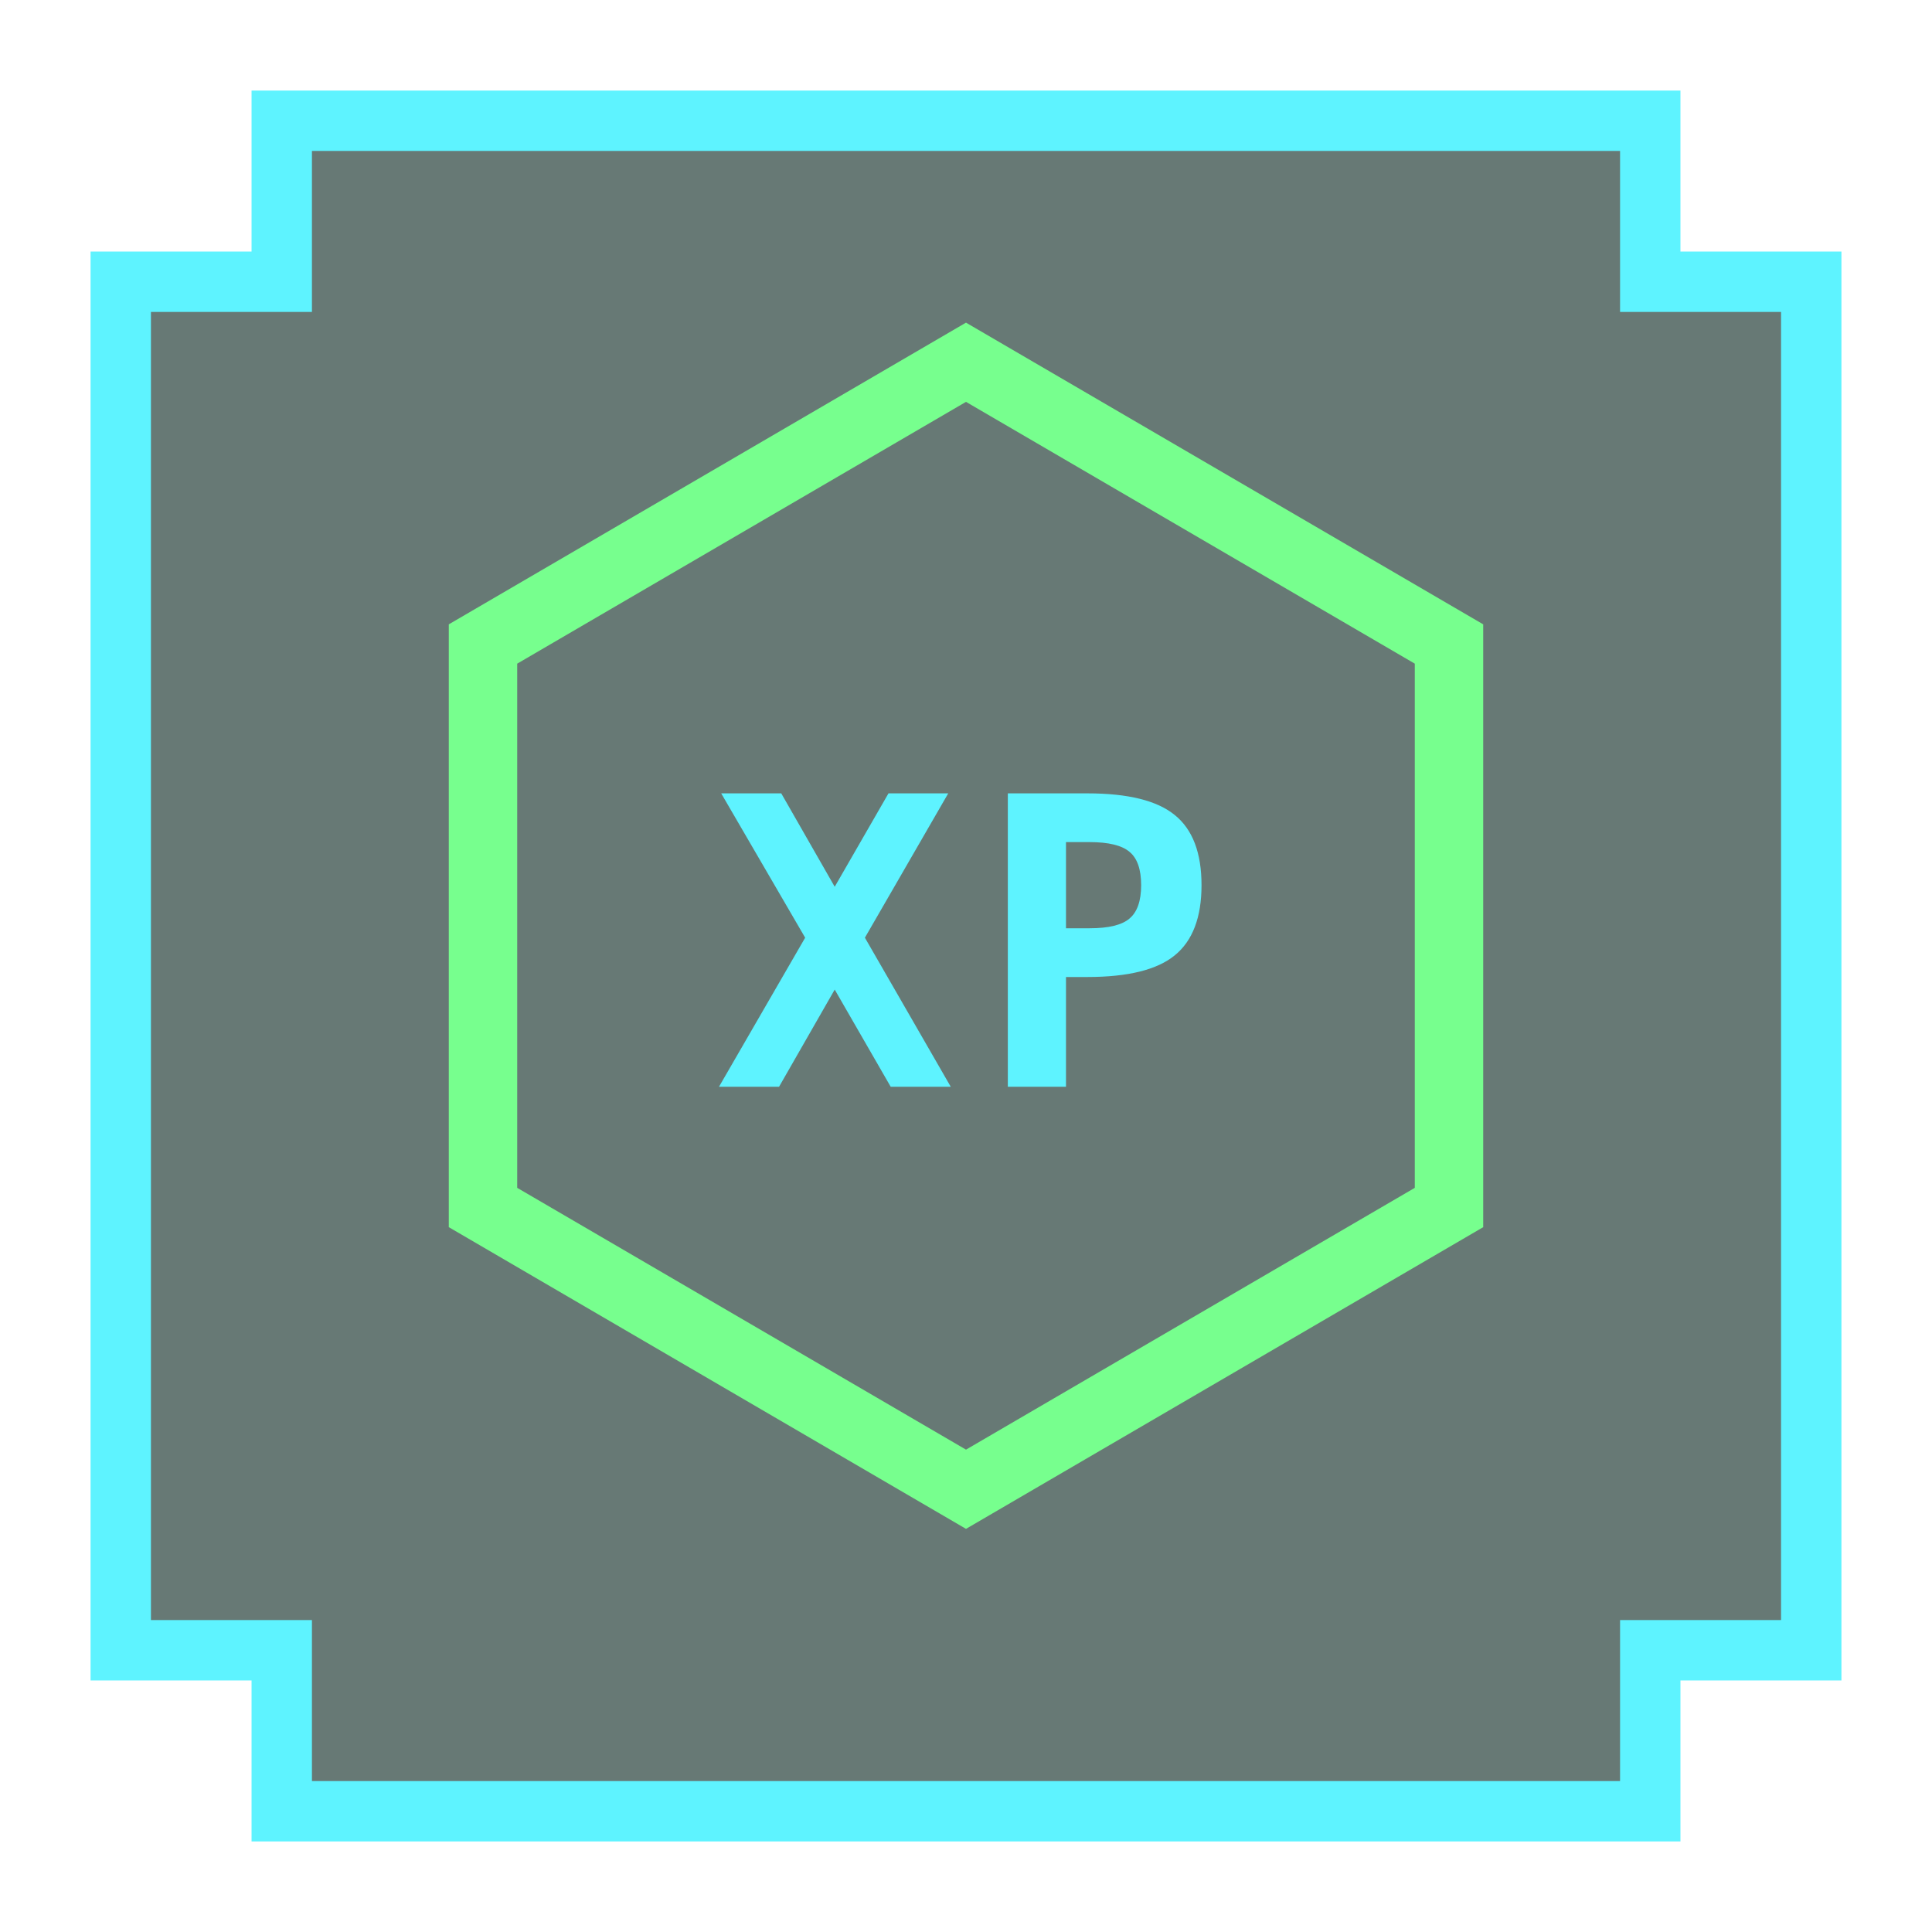
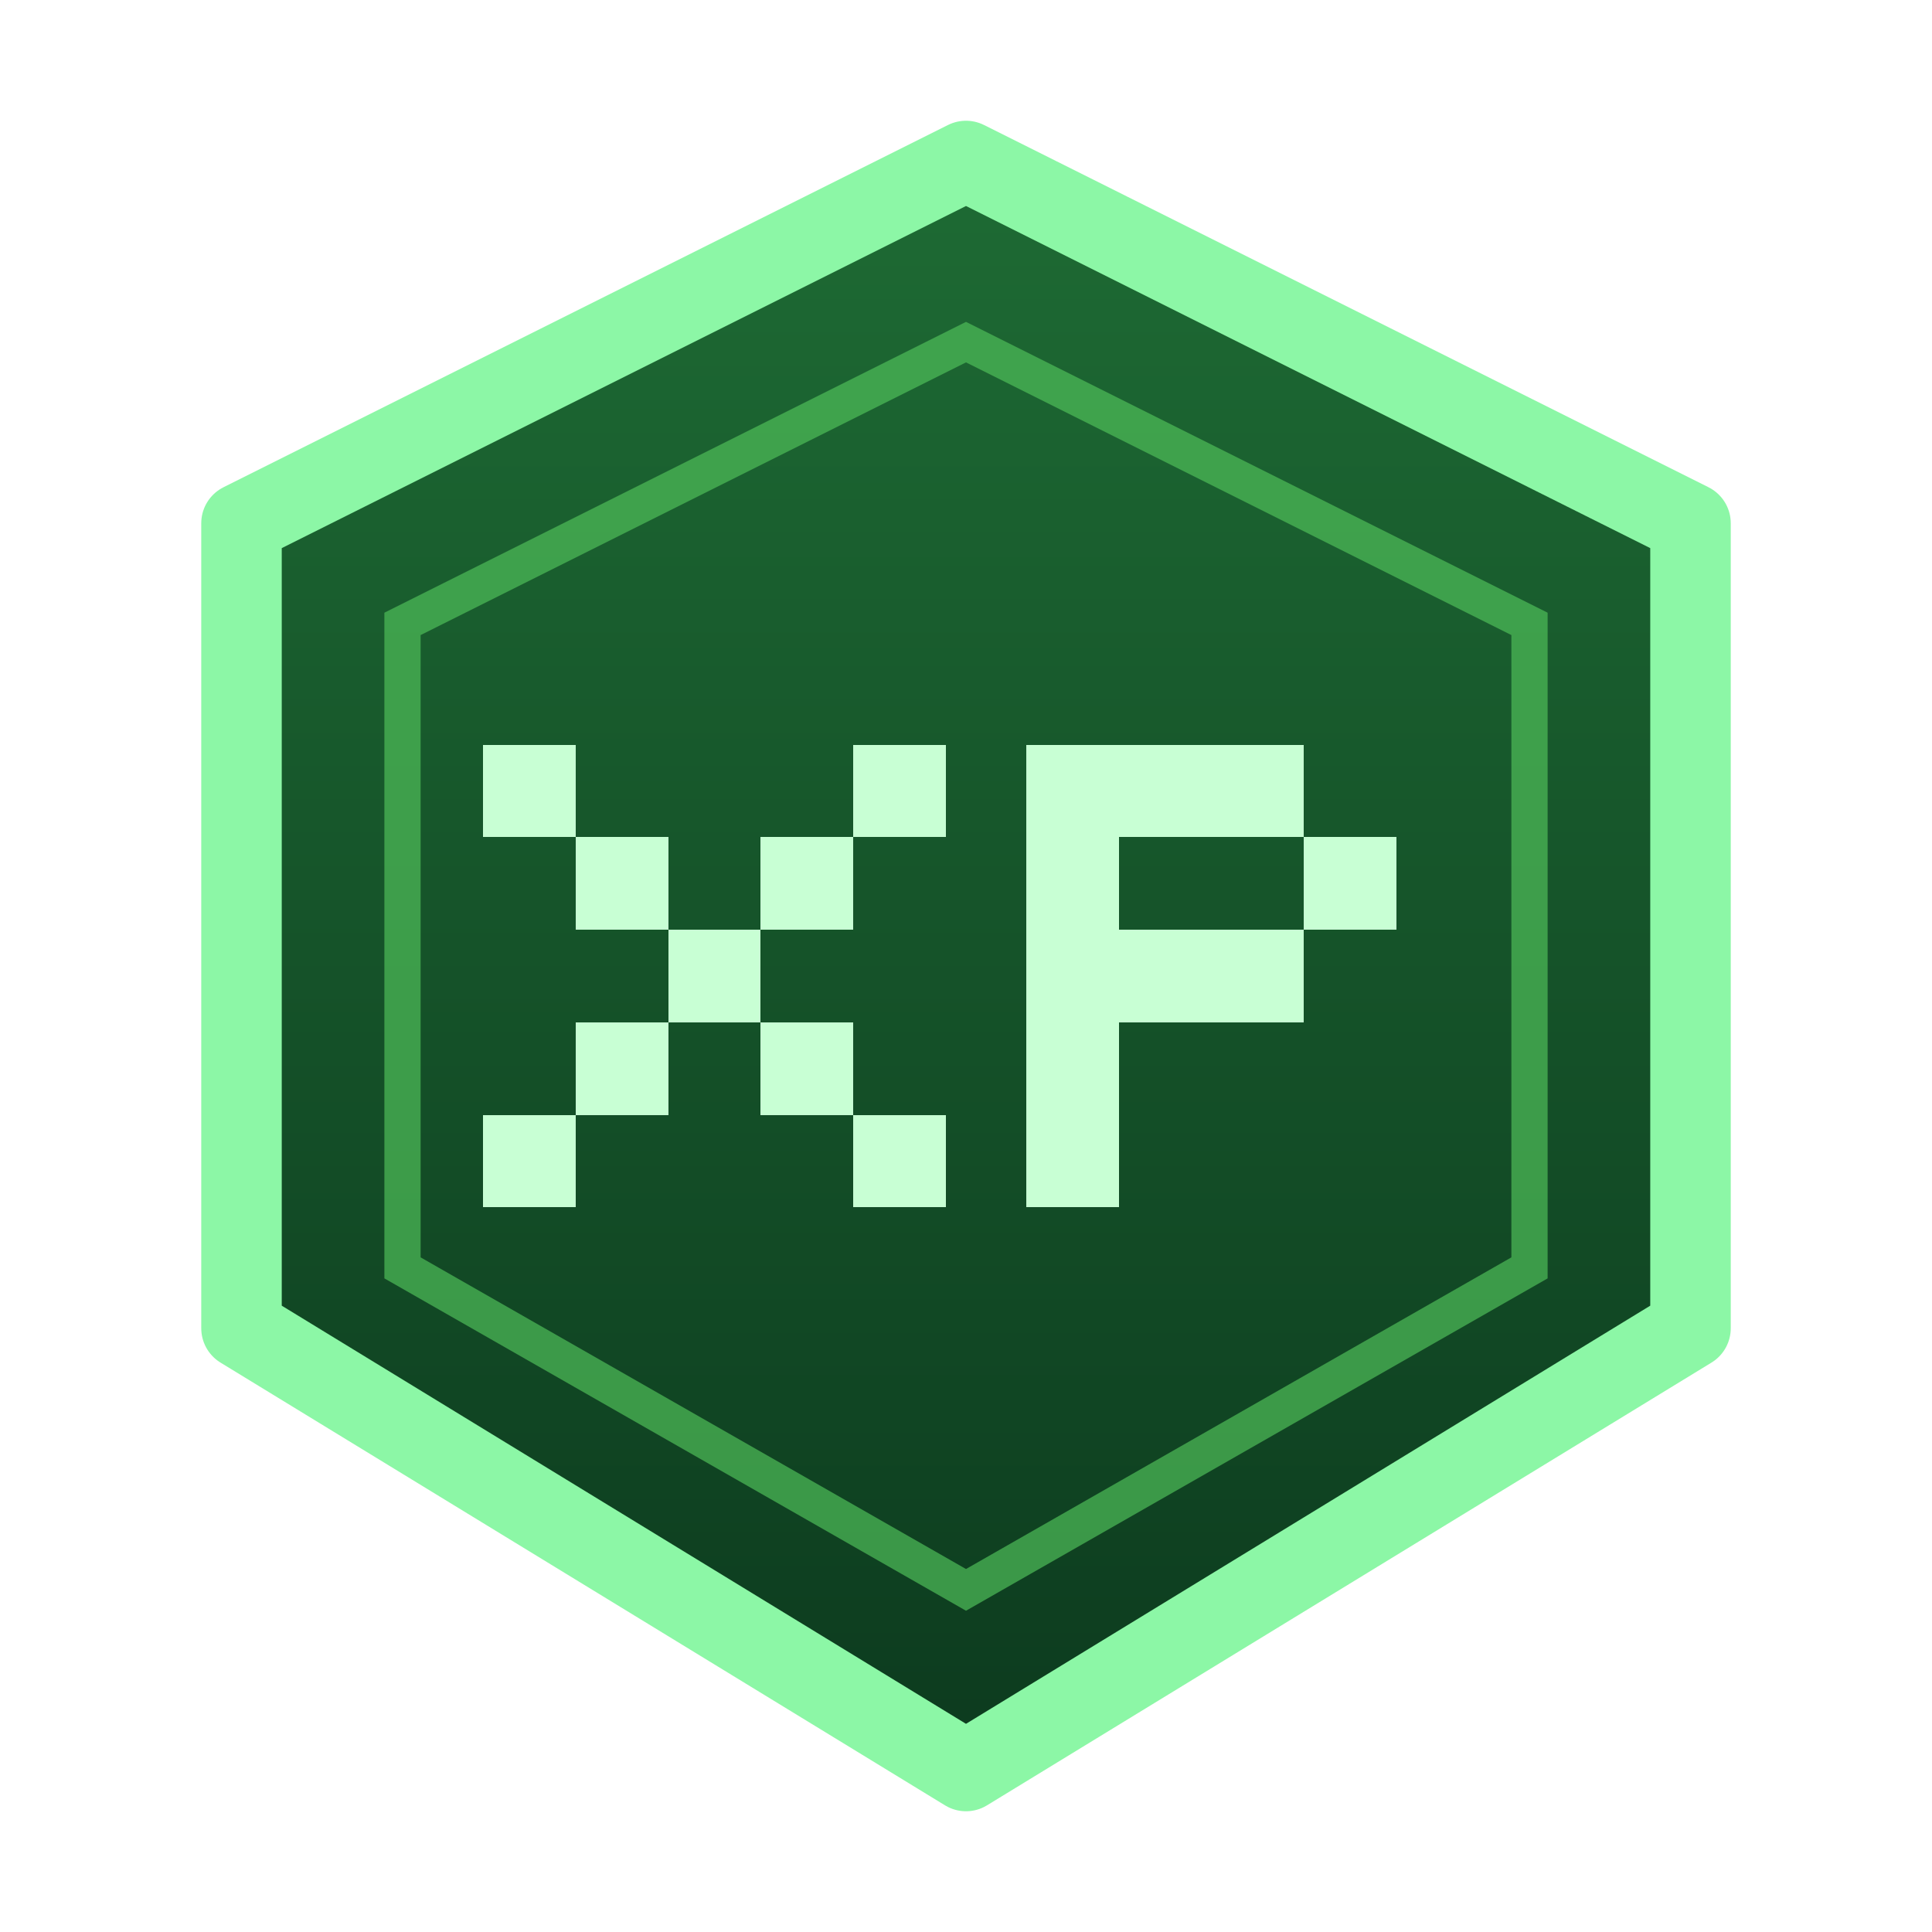
<svg xmlns="http://www.w3.org/2000/svg" viewBox="0 0 96 96">
-   <path d="M14 6 h68 v8 h8 v68 h-8 v8 H14 v-8 H6 V14 h8 Z" fill="rgba(3,32,26,.6)" stroke="#5ef3ff" stroke-width="3" />
-   <path d="M48 18 L72 32 v28 L48 74 L24 60 V32 Z" fill="none" stroke="#77ff8e" stroke-width="3.4" />
-   <text x="48" y="54" font-size="20" fill="#5ef3ff" font-family="monospace" font-weight="bold" text-anchor="middle" letter-spacing="1">XP</text>
+   <defs>
+     <linearGradient id="xpB" x1="0" y1="0" x2="0" y2="1">
+       <stop offset="0" stop-color="#1E6B34" />
+       <stop offset="1" stop-color="#0C3A1E" />
+     </linearGradient>
+   </defs>
+   <path d="M48 8 L84 26 v40 L48 88 L12 66 V26 Z" fill="url(#xpB)" stroke="#8CF7A6" stroke-width="4" stroke-linejoin="round" />
+   <path d="M48 17 L76 31 v32 L48 79 L20 63 V31 Z" fill="none" stroke="#4FBE58" stroke-width="1.8" opacity=".7" />
+   <g shape-rendering="crispEdges">
+     <rect x="24" y="37" width="4.6" height="4.6" fill="#C8FFD4" />
+     <rect x="42.4" y="37" width="4.6" height="4.6" fill="#C8FFD4" />
+     <rect x="28.6" y="41.6" width="4.6" height="4.6" fill="#C8FFD4" />
+     <rect x="37.8" y="41.6" width="4.6" height="4.6" fill="#C8FFD4" />
+     <rect x="33.2" y="46.2" width="4.6" height="4.6" fill="#C8FFD4" />
+     <rect x="28.6" y="50.8" width="4.6" height="4.6" fill="#C8FFD4" />
+     <rect x="37.8" y="50.8" width="4.6" height="4.6" fill="#C8FFD4" />
+     <rect x="24" y="55.4" width="4.6" height="4.6" fill="#C8FFD4" />
+     <rect x="42.4" y="55.4" width="4.6" height="4.6" fill="#C8FFD4" />
+     <rect x="51" y="37" width="13.8" height="4.6" fill="#C8FFD4" />
+     <rect x="51" y="41.6" width="4.6" height="4.6" fill="#C8FFD4" />
+     <rect x="64.8" y="41.6" width="4.6" height="4.6" fill="#C8FFD4" />
+     <rect x="51" y="46.2" width="13.8" height="4.6" fill="#C8FFD4" />
+     <rect x="51" y="50.8" width="4.6" height="4.6" fill="#C8FFD4" />
+     <rect x="51" y="55.4" width="4.6" height="4.6" fill="#C8FFD4" />
+   </g>
</svg>
